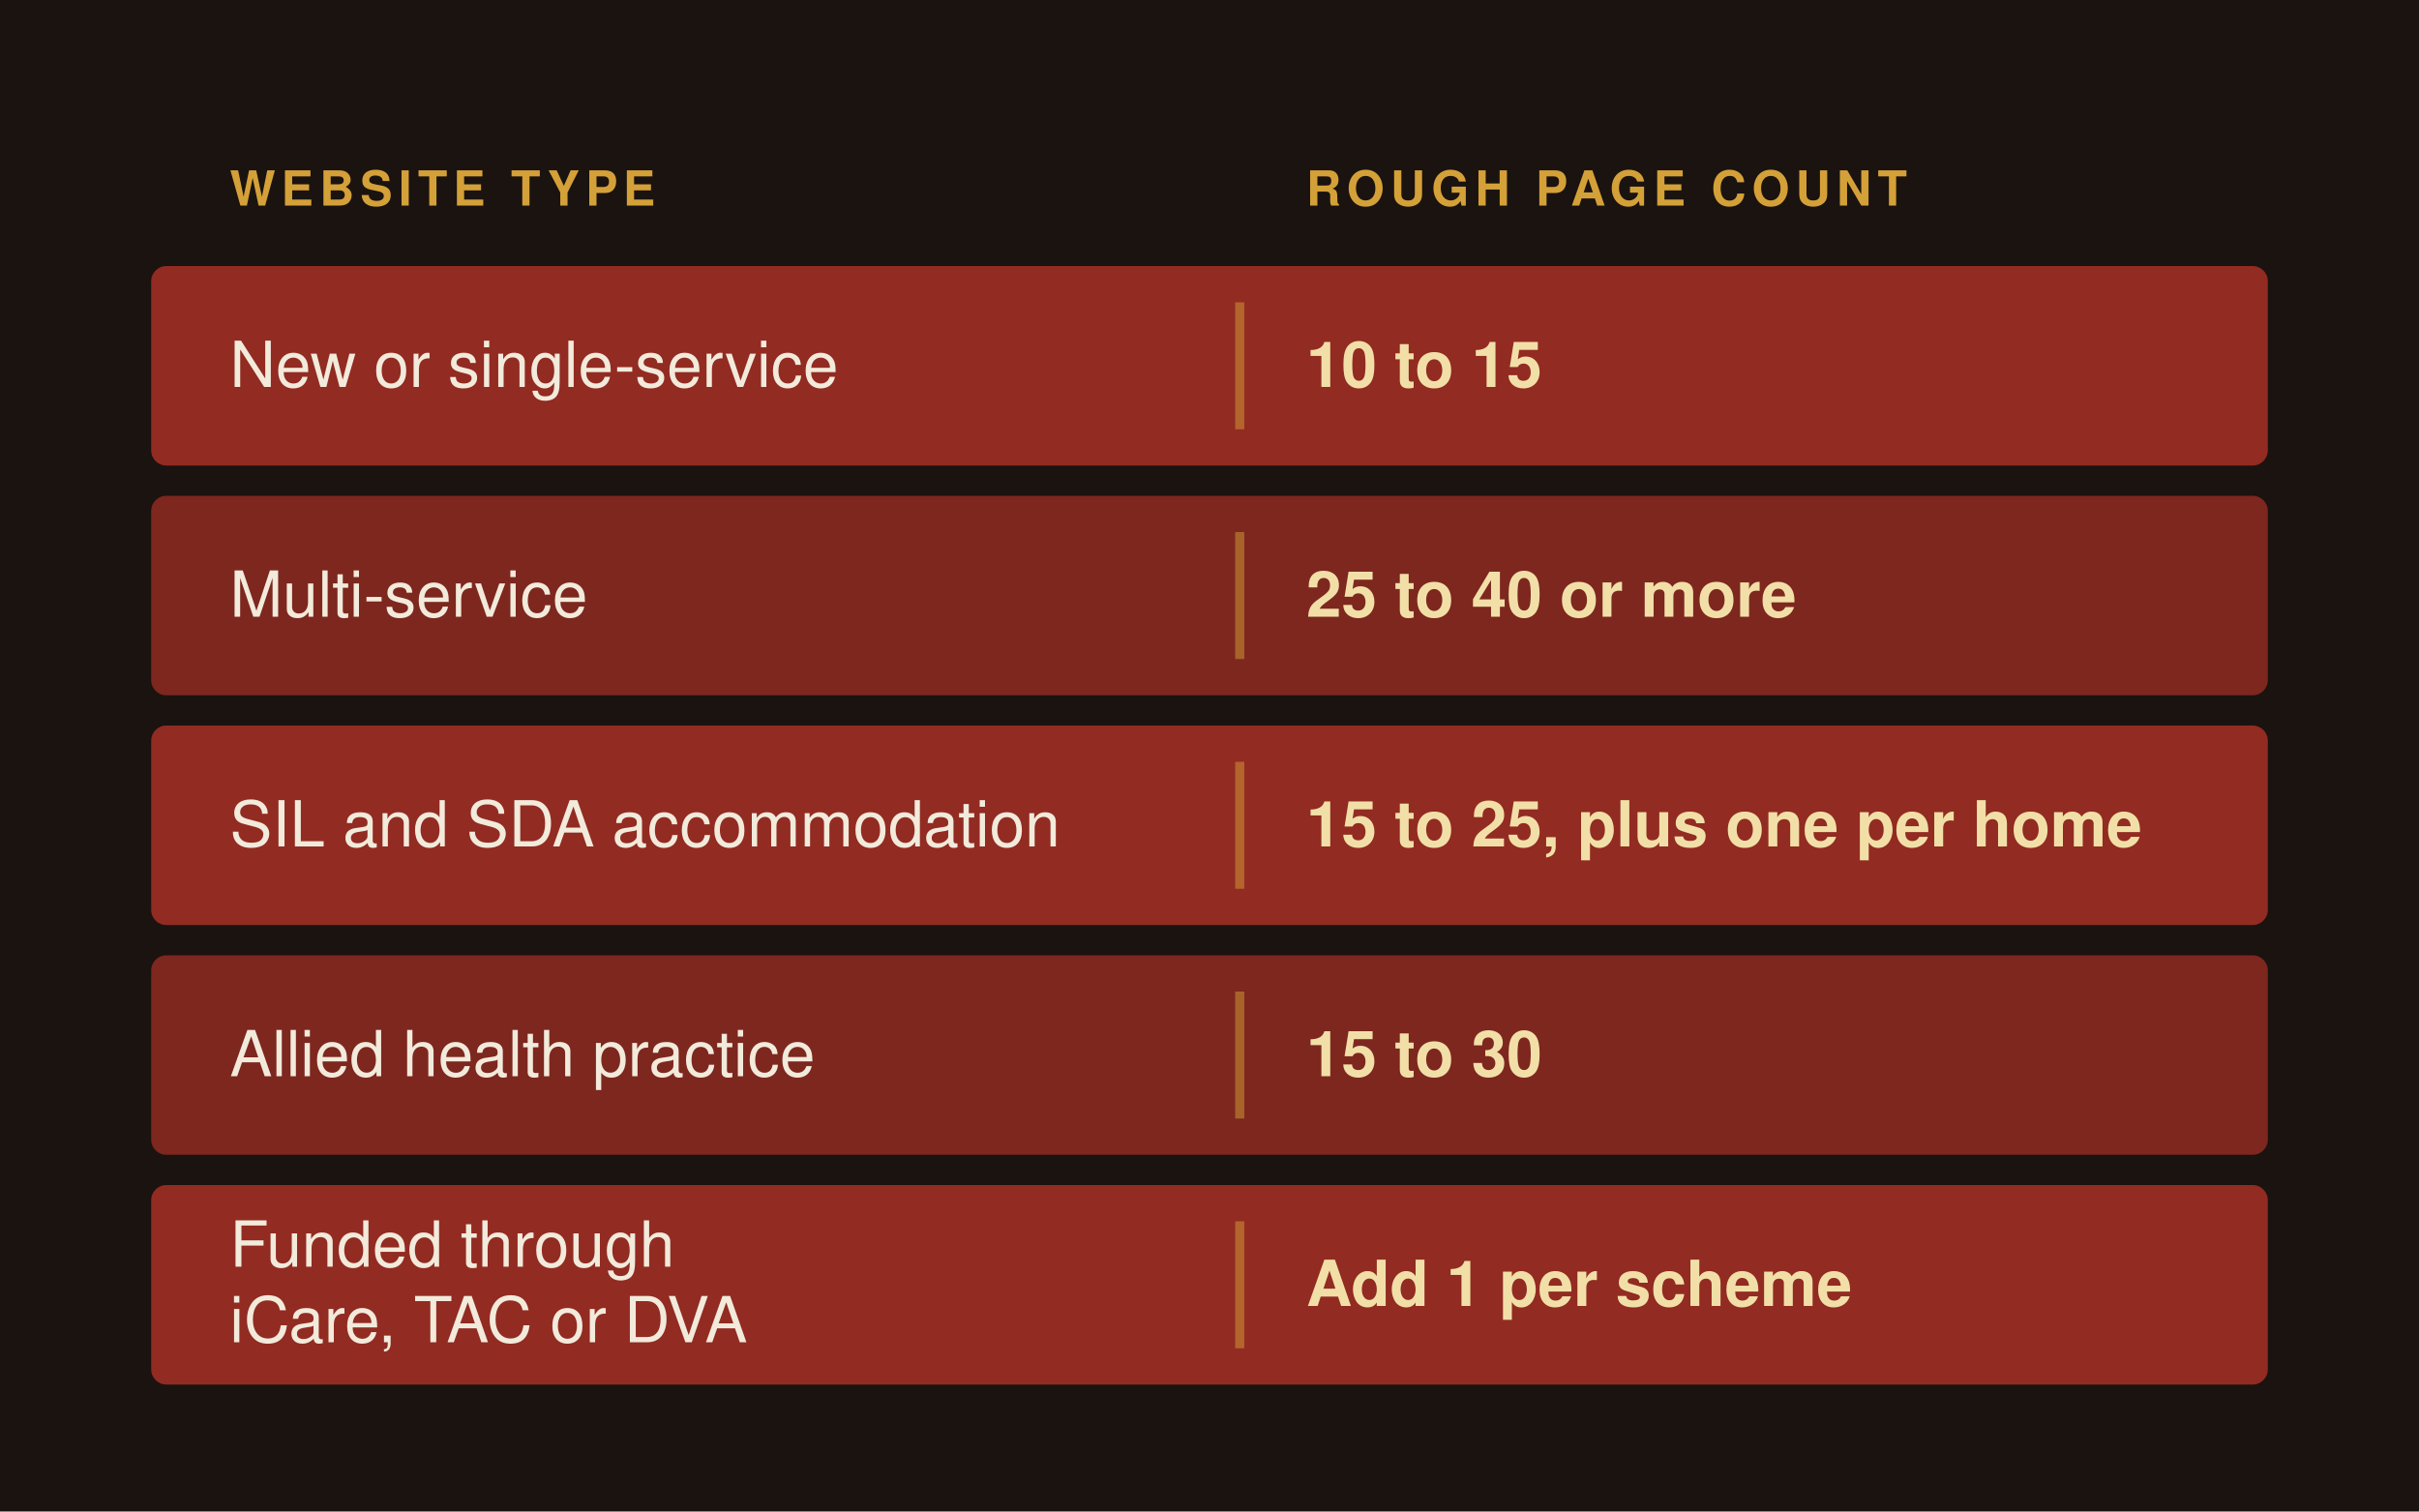
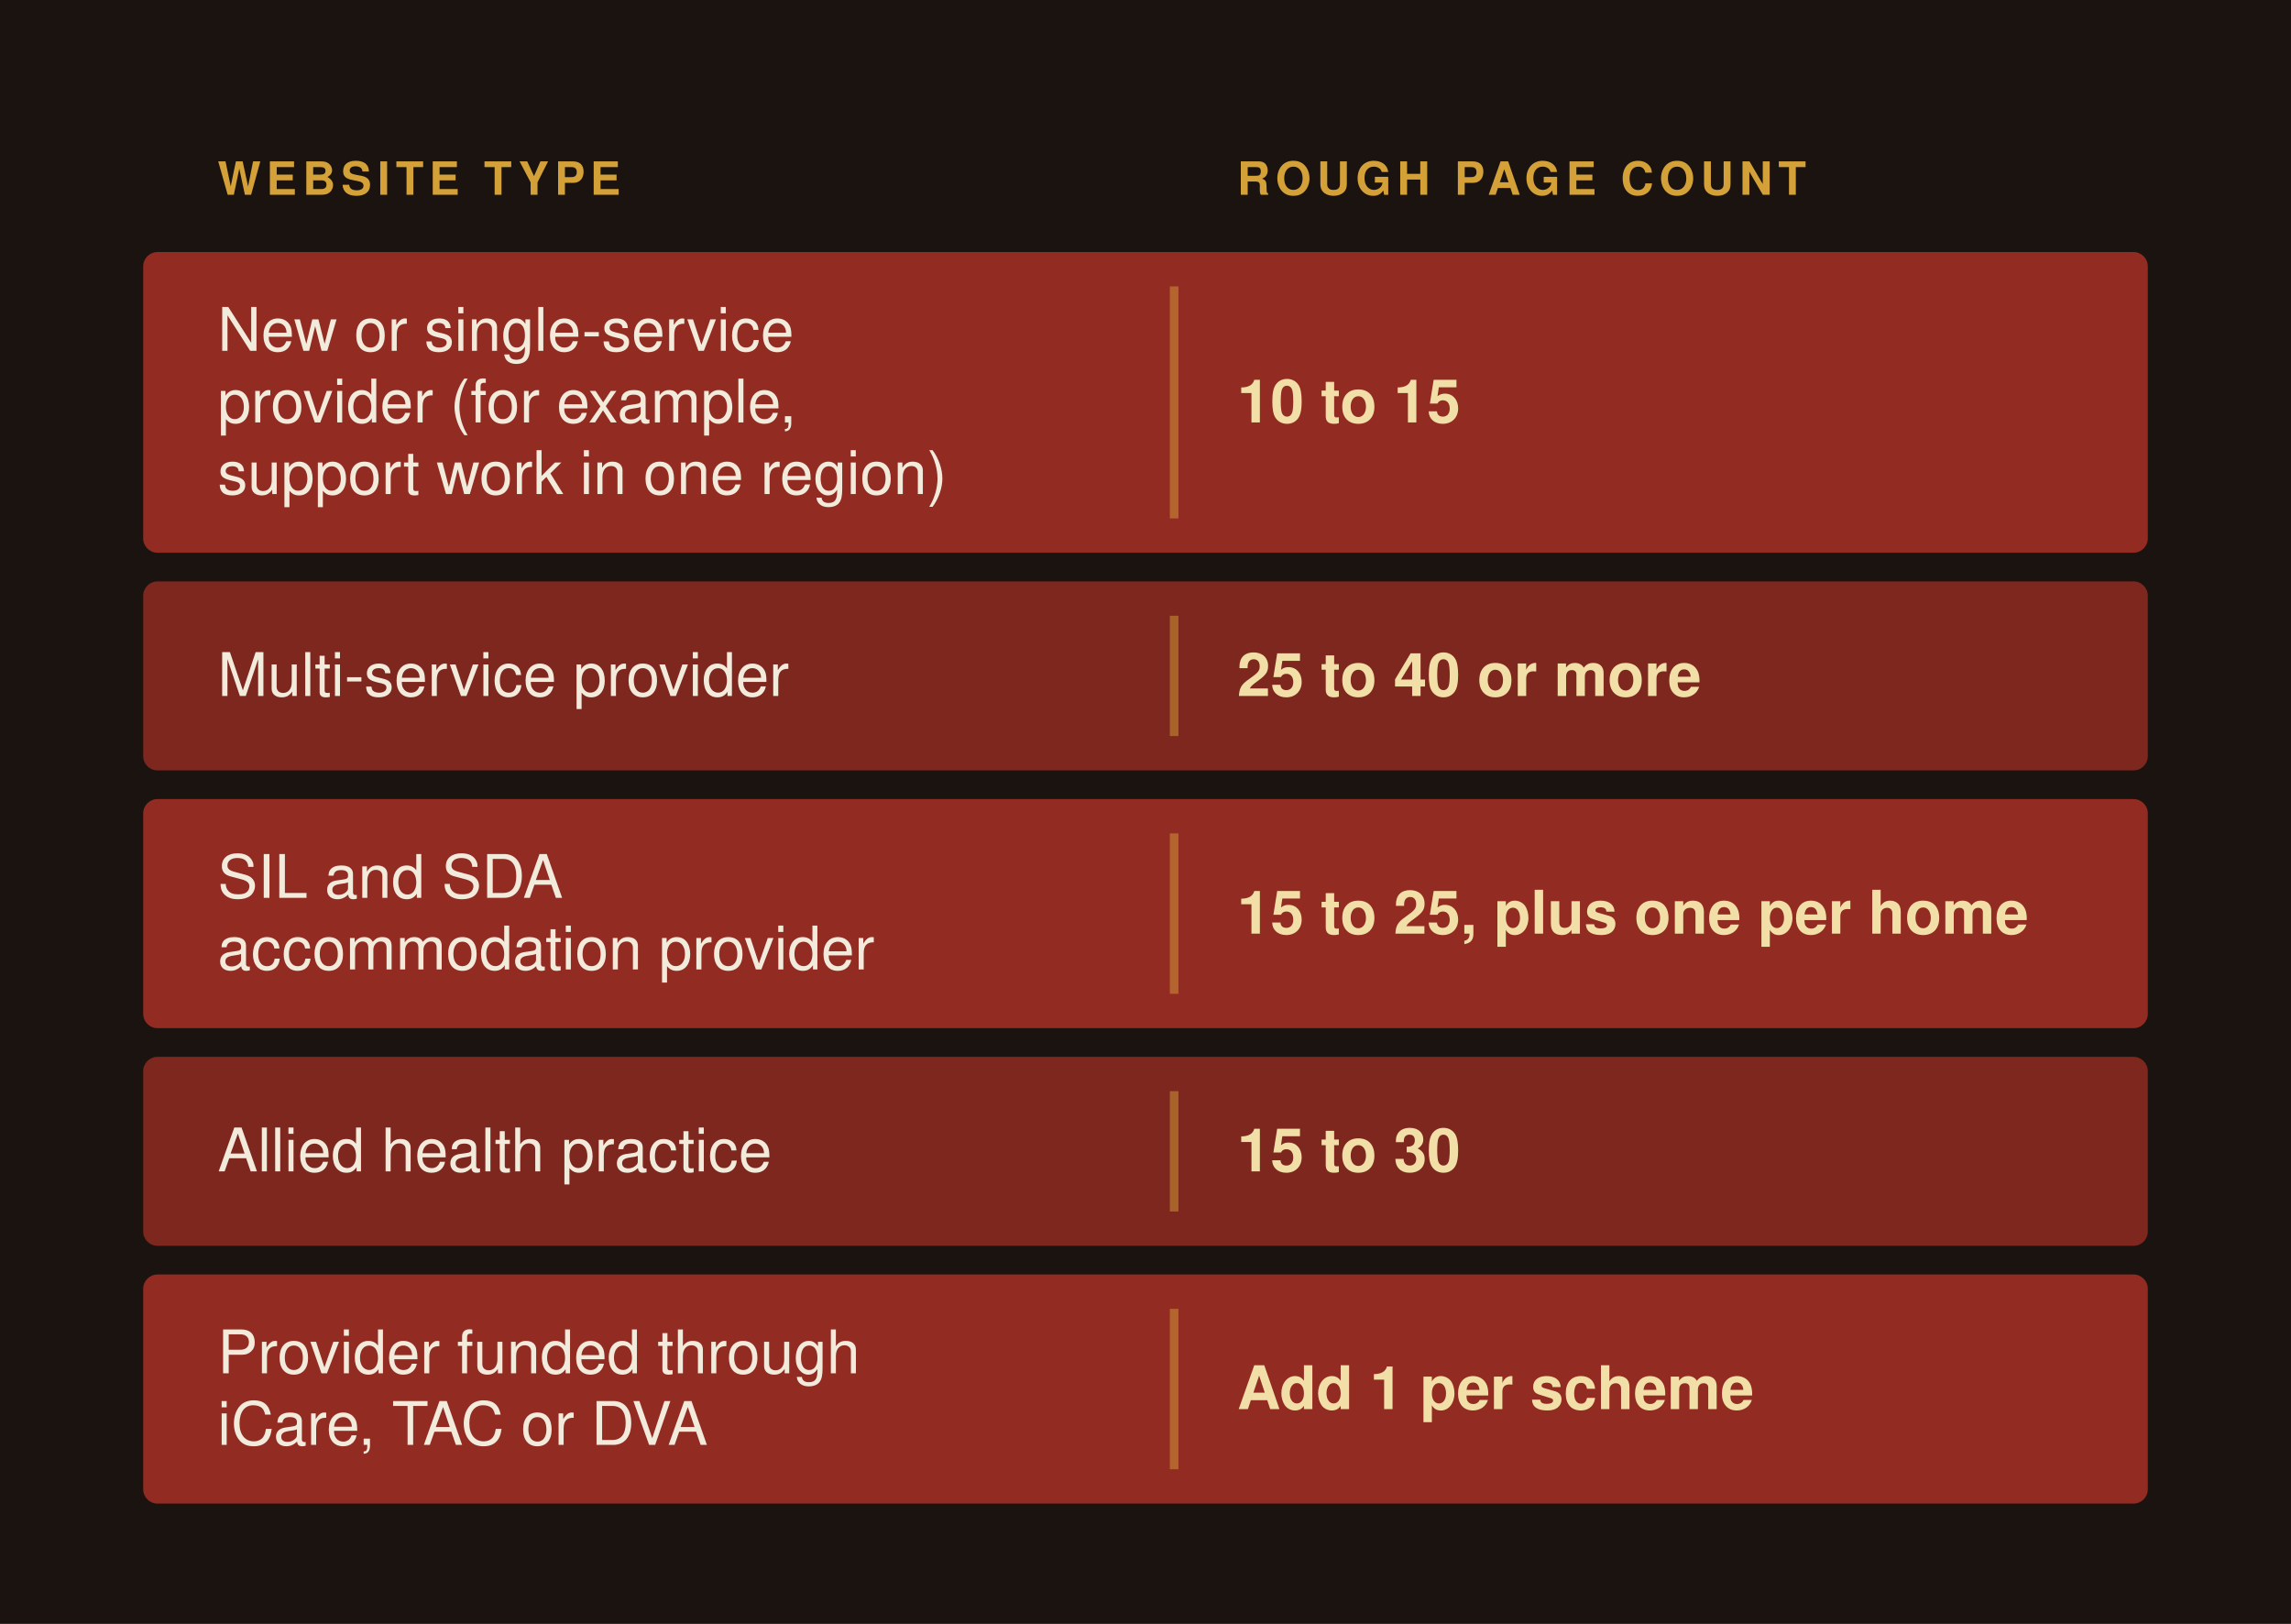
- <svg xmlns="http://www.w3.org/2000/svg" viewBox="0 0 800 500" role="img" aria-label="">
-   <rect width="800" height="500" fill="#1A1310" />
+ <svg xmlns="http://www.w3.org/2000/svg" viewBox="0 0 800 567" role="img" aria-label="">
+   <rect width="800" height="567" fill="#1A1310" />
  <g font-family="Helvetica, Arial, sans-serif" font-weight="700" font-size="16" letter-spacing="2" fill="#D4A038">
    <text x="76" y="68">WEBSITE TYPE</text>
    <text x="432" y="68">ROUGH PAGE COUNT</text>
  </g>
  <g fill="#9E2D24">
-     <rect x="50" y="88" width="700" height="66" rx="5" opacity="0.9" />
-     <rect x="50" y="164" width="700" height="66" rx="5" opacity="0.75" />
-     <rect x="50" y="240" width="700" height="66" rx="5" opacity="0.9" />
-     <rect x="50" y="316" width="700" height="66" rx="5" opacity="0.75" />
-     <rect x="50" y="392" width="700" height="66" rx="5" opacity="0.9" />
+     <rect x="50" y="88" width="700" height="105" rx="5" opacity="0.9" />
+     <rect x="50" y="203" width="700" height="66" rx="5" opacity="0.75" />
+     <rect x="50" y="279" width="700" height="80" rx="5" opacity="0.9" />
+     <rect x="50" y="369" width="700" height="66" rx="5" opacity="0.75" />
+     <rect x="50" y="445" width="700" height="80" rx="5" opacity="0.9" />
  </g>
  <g stroke="#D4A038" stroke-width="3" opacity="0.5">
-     <line x1="410" y1="100" x2="410" y2="142" />
-     <line x1="410" y1="176" x2="410" y2="218" />
-     <line x1="410" y1="252" x2="410" y2="294" />
-     <line x1="410" y1="328" x2="410" y2="370" />
-     <line x1="410" y1="404" x2="410" y2="446" />
+     <line x1="410" y1="100" x2="410" y2="181" />
+     <line x1="410" y1="215" x2="410" y2="257" />
+     <line x1="410" y1="291" x2="410" y2="347" />
+     <line x1="410" y1="381" x2="410" y2="423" />
+     <line x1="410" y1="457" x2="410" y2="513" />
  </g>
  <g font-family="Helvetica, Arial, sans-serif" font-size="21">
    <g fill="#F2EADB">
-       <text x="76" y="128">New or single-service</text>
-       <text x="76" y="204">Multi-service</text>
-       <text x="76" y="280">SIL and SDA accommodation</text>
-       <text x="76" y="356">Allied health practice</text>
-       <text x="76" y="419">Funded through</text>
-       <text x="76" y="444">iCare, TAC or DVA</text>
+       <text x="76" y="122.5">New or single-service</text>
+       <text x="76" y="147.5">provider (for example,</text>
+       <text x="76" y="172.5">support work in one region)</text>
+       <text x="76" y="243">Multi-service provider</text>
+       <text x="76" y="313.5">SIL and SDA</text>
+       <text x="76" y="338.5">accommodation provider</text>
+       <text x="76" y="409">Allied health practice</text>
+       <text x="76" y="479.5">Provider funded through</text>
+       <text x="76" y="504.5">iCare, TAC or DVA</text>
    </g>
    <g fill="#F2DFA8" font-weight="700">
-       <text x="432" y="128">10 to 15</text>
-       <text x="432" y="204">25 to 40 or more</text>
-       <text x="432" y="280">15 to 25, plus one per home</text>
-       <text x="432" y="356">15 to 30</text>
-       <text x="432" y="432">Add 1 per scheme</text>
+       <text x="432" y="147.5">10 to 15</text>
+       <text x="432" y="243">25 to 40 or more</text>
+       <text x="432" y="326">15 to 25, plus one per home</text>
+       <text x="432" y="409">15 to 30</text>
+       <text x="432" y="492">Add 1 per scheme</text>
    </g>
  </g>
</svg>
